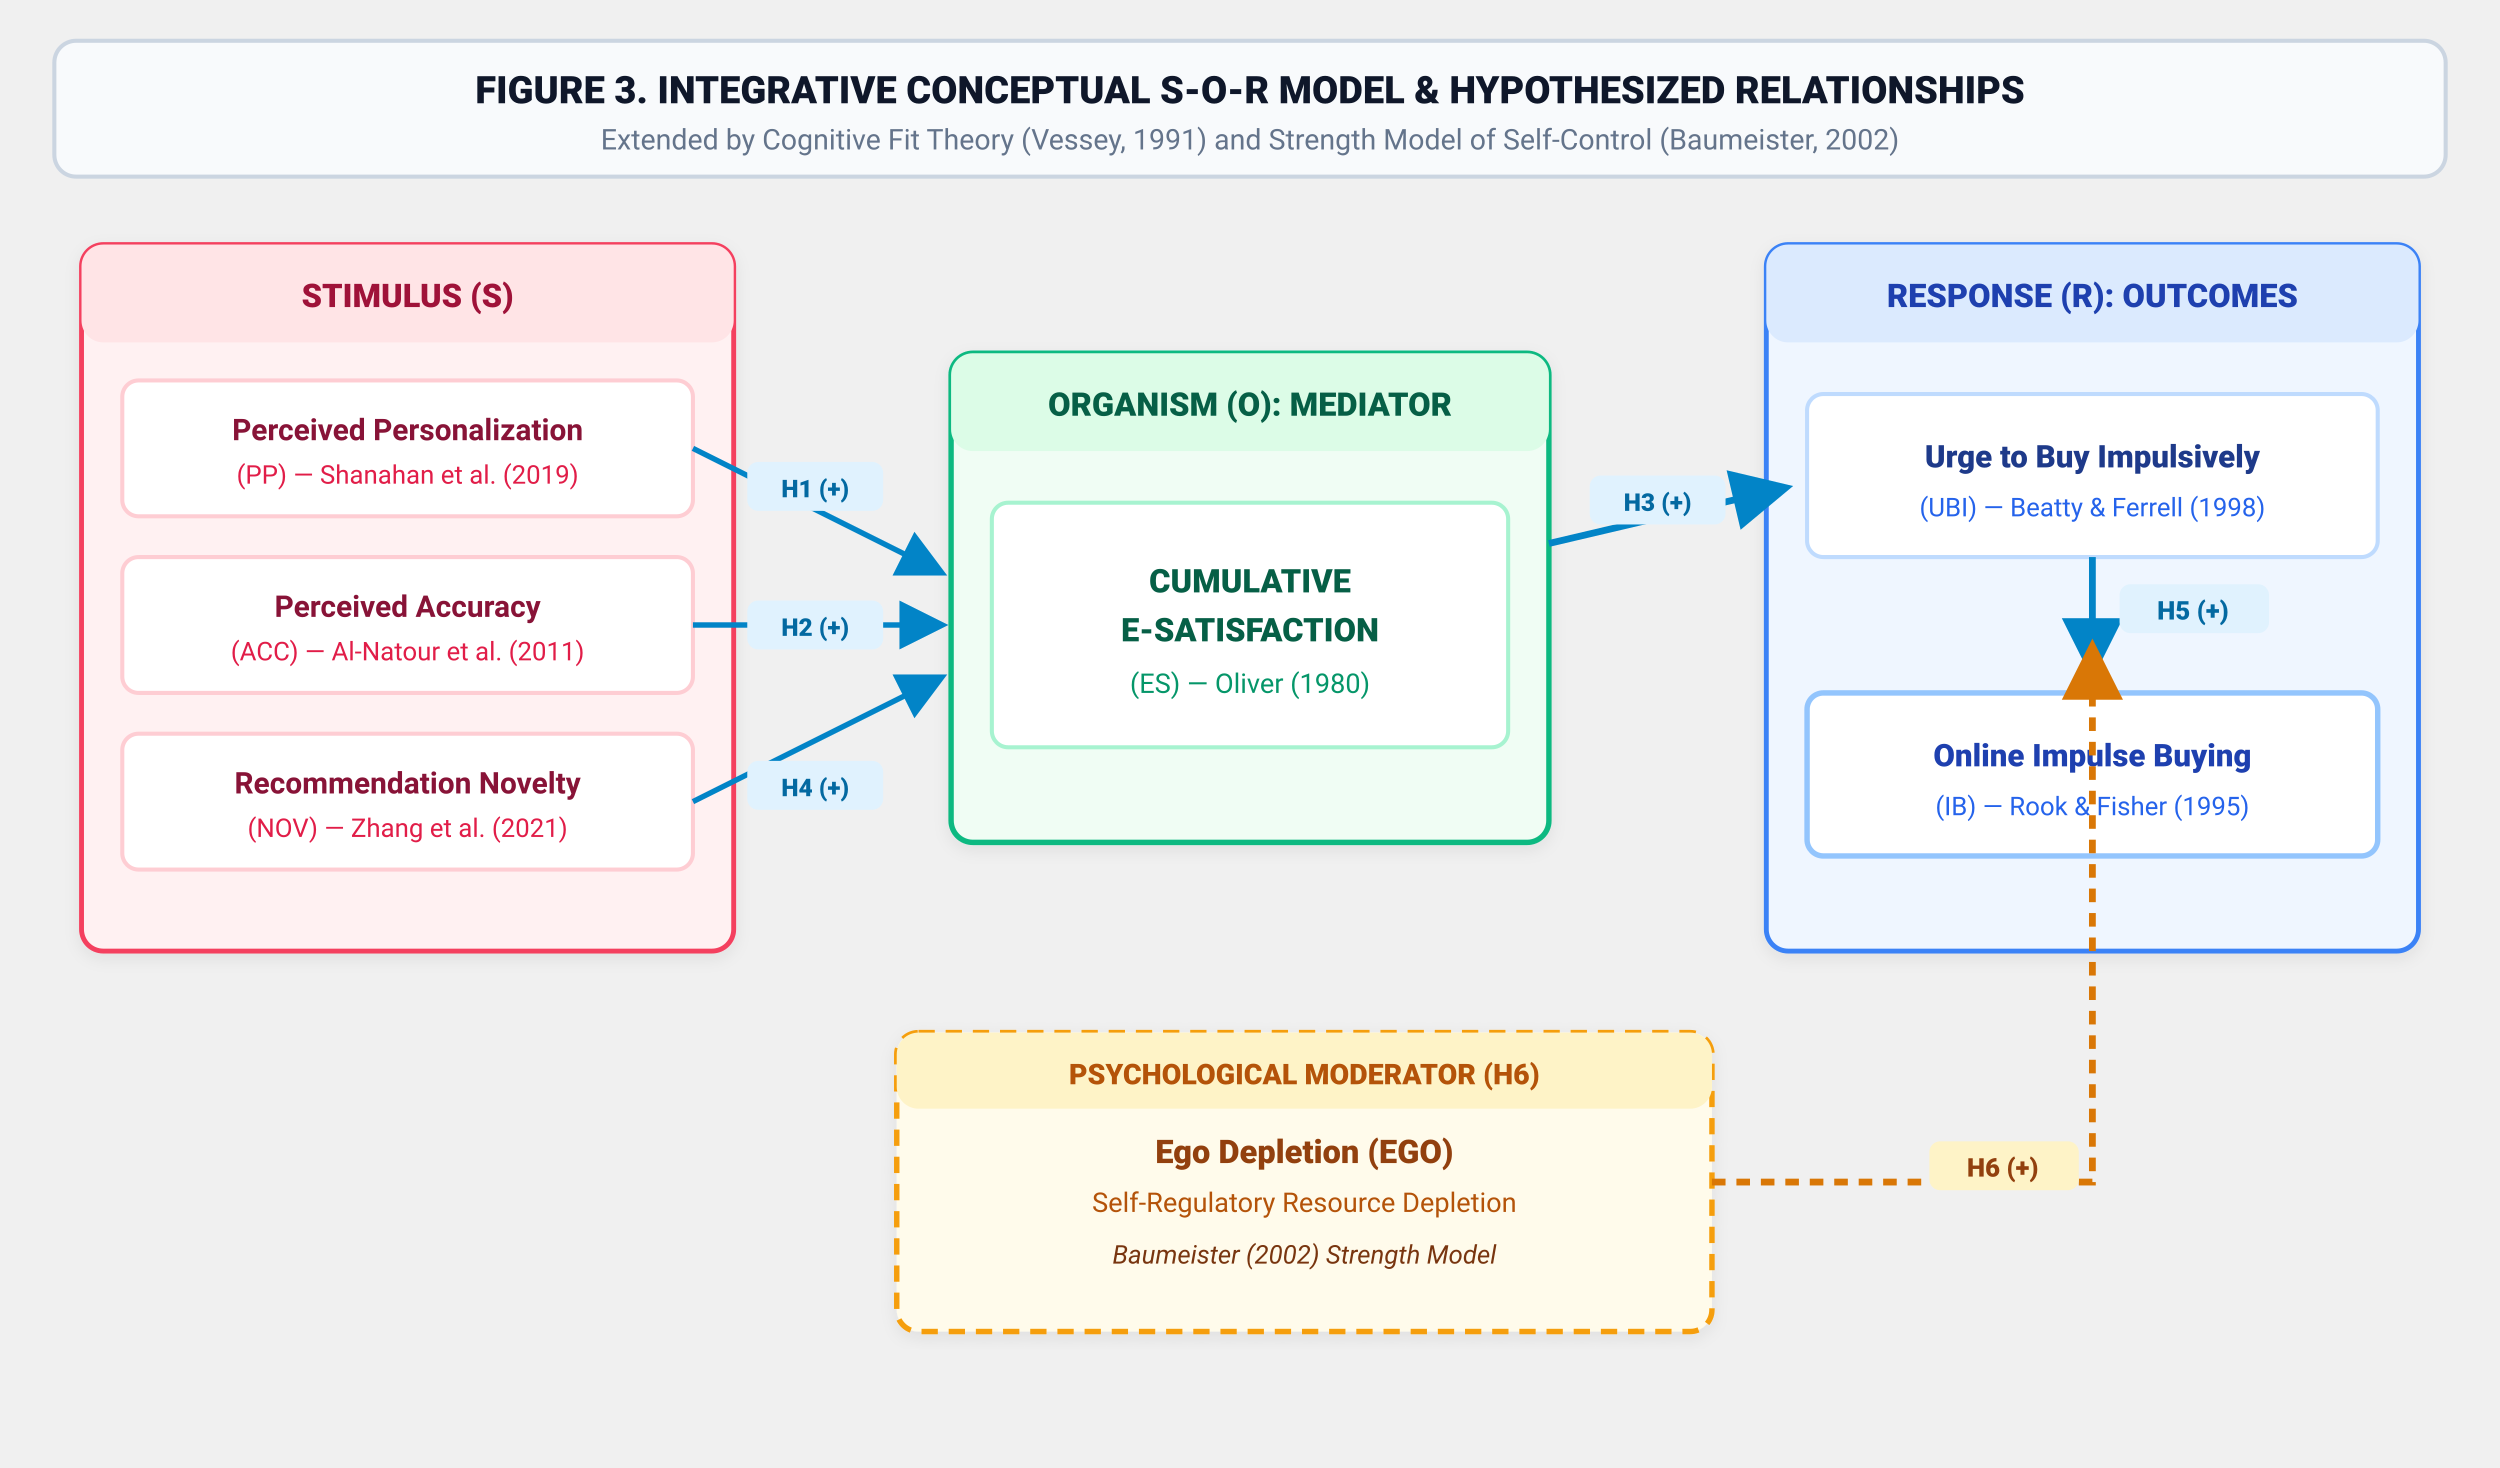
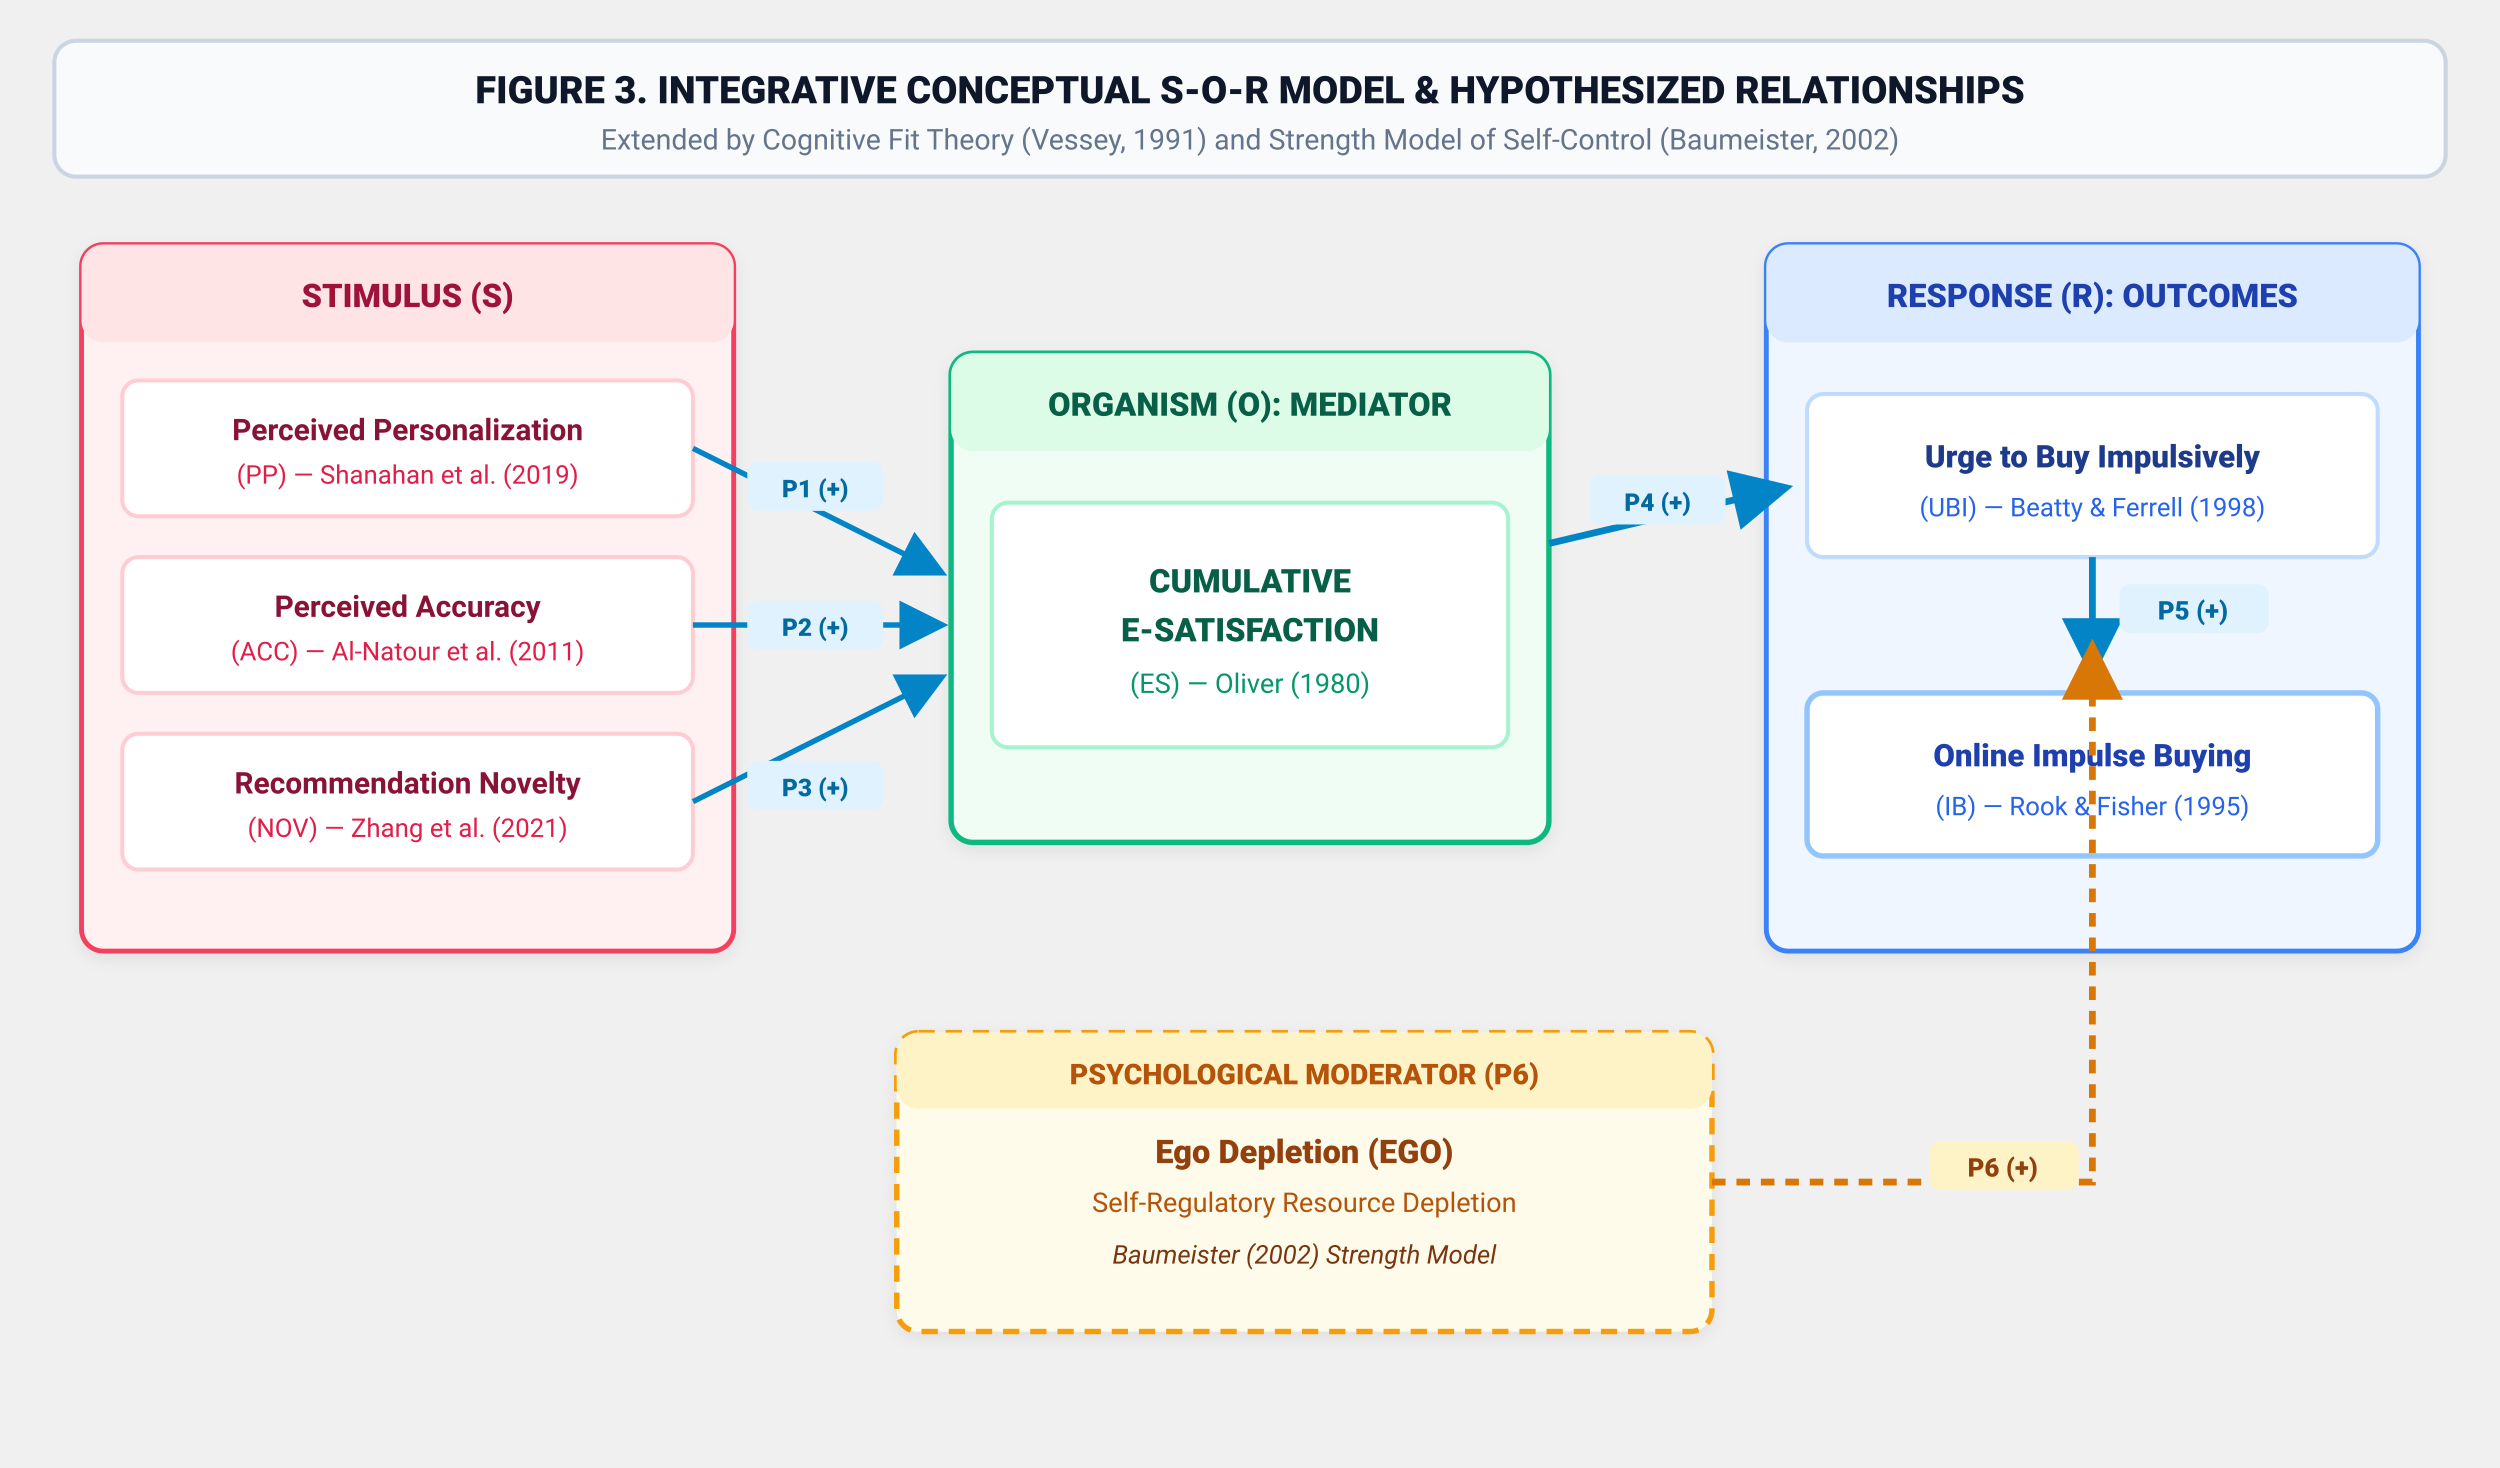
<svg xmlns="http://www.w3.org/2000/svg" viewBox="0 0 920 540" width="100%" height="auto" style="font-family:'Plus Jakarta Sans',-apple-system,BlinkMacSystemFont,Segoe UI,Roboto,sans-serif; background:#ffffff;">
  <defs>
    <marker id="marr" markerWidth="9" markerHeight="9" refX="7" refY="4.5" orient="auto">
      <path d="M 0 0 L 9 4.5 L 0 9 Z" fill="#0284c7" />
    </marker>
    <marker id="modarr" markerWidth="9" markerHeight="9" refX="7" refY="4.5" orient="auto">
      <path d="M 0 0 L 9 4.5 L 0 9 Z" fill="#d97706" />
    </marker>
    <filter id="sdrop" x="-6%" y="-6%" width="112%" height="112%">
      <feDropShadow dx="0" dy="2" stdDeviation="3" flood-opacity="0.07" />
    </filter>
  </defs>
  <rect x="20" y="15" width="880" height="50" rx="8" fill="#f8fafc" stroke="#cbd5e1" stroke-width="1.5" />
  <text x="460" y="38" text-anchor="middle" font-size="14" font-weight="800" fill="#0f172a">FIGURE 3. INTEGRATIVE CONCEPTUAL S-O-R MODEL &amp; HYPOTHESIZED RELATIONSHIPS</text>
  <text x="460" y="55" text-anchor="middle" font-size="10.5" fill="#64748b">Extended by Cognitive Fit Theory (Vessey, 1991) and Strength Model of Self-Control (Baumeister, 2002)</text>
  <rect x="30" y="90" width="240" height="260" rx="8" fill="#fff1f2" stroke="#f43f5e" stroke-width="1.8" filter="url(#sdrop)" />
  <rect x="30" y="90" width="240" height="36" rx="8" fill="#ffe4e6" />
  <text x="150" y="113" text-anchor="middle" font-size="12" font-weight="800" fill="#9f1239">STIMULUS (S)</text>
  <rect x="45" y="140" width="210" height="50" rx="6" fill="#ffffff" stroke="#fecdd3" stroke-width="1.5" />
  <text x="150" y="162" text-anchor="middle" font-size="11" font-weight="700" fill="#881337">Perceived Personalization</text>
  <text x="150" y="178" text-anchor="middle" font-size="9.5" fill="#e11d48">(PP) — Shanahan et al. (2019)</text>
  <rect x="45" y="205" width="210" height="50" rx="6" fill="#ffffff" stroke="#fecdd3" stroke-width="1.5" />
  <text x="150" y="227" text-anchor="middle" font-size="11" font-weight="700" fill="#881337">Perceived Accuracy</text>
  <text x="150" y="243" text-anchor="middle" font-size="9.5" fill="#e11d48">(ACC) — Al-Natour et al. (2011)</text>
  <rect x="45" y="270" width="210" height="50" rx="6" fill="#ffffff" stroke="#fecdd3" stroke-width="1.5" />
  <text x="150" y="292" text-anchor="middle" font-size="11" font-weight="700" fill="#881337">Recommendation Novelty</text>
  <text x="150" y="308" text-anchor="middle" font-size="9.5" fill="#e11d48">(NOV) — Zhang et al. (2021)</text>
  <rect x="350" y="130" width="220" height="180" rx="8" fill="#f0fdf4" stroke="#10b981" stroke-width="2" filter="url(#sdrop)" />
  <rect x="350" y="130" width="220" height="36" rx="8" fill="#dcfce7" />
  <text x="460" y="153" text-anchor="middle" font-size="12" font-weight="800" fill="#065f46">ORGANISM (O): MEDIATOR</text>
  <rect x="365" y="185" width="190" height="90" rx="6" fill="#ffffff" stroke="#a7f3d0" stroke-width="1.5" />
  <text x="460" y="218" text-anchor="middle" font-size="12" font-weight="800" fill="#065f46">CUMULATIVE</text>
  <text x="460" y="236" text-anchor="middle" font-size="12" font-weight="800" fill="#065f46">E-SATISFACTION</text>
  <text x="460" y="255" text-anchor="middle" font-size="10" fill="#059669">(ES) — Oliver (1980)</text>
  <rect x="650" y="90" width="240" height="260" rx="8" fill="#eff6ff" stroke="#3b82f6" stroke-width="1.8" filter="url(#sdrop)" />
  <rect x="650" y="90" width="240" height="36" rx="8" fill="#dbeafe" />
  <text x="770" y="113" text-anchor="middle" font-size="12" font-weight="800" fill="#1e40af">RESPONSE (R): OUTCOMES</text>
  <rect x="665" y="145" width="210" height="60" rx="6" fill="#ffffff" stroke="#bfdbfe" stroke-width="1.5" />
  <text x="770" y="172" text-anchor="middle" font-size="11.5" font-weight="800" fill="#1e3a8a">Urge to Buy Impulsively</text>
  <text x="770" y="190" text-anchor="middle" font-size="9.5" fill="#2563eb">(UBI) — Beatty &amp; Ferrell (1998)</text>
  <line x1="770" y1="205" x2="770" y2="245" stroke="#0284c7" stroke-width="2.5" marker-end="url(#marr)" />
  <rect x="780" y="215" width="55" height="18" rx="4" fill="#e0f2fe" />
-   <text x="807" y="228" text-anchor="middle" font-size="9.5" font-weight="800" fill="#0369a1">H5 (+)</text>
+   <text x="807" y="228" text-anchor="middle" font-size="9.5" font-weight="800" fill="#0369a1">P5 (+)</text>
  <rect x="665" y="255" width="210" height="60" rx="6" fill="#ffffff" stroke="#93c5fd" stroke-width="2" />
  <text x="770" y="282" text-anchor="middle" font-size="11.5" font-weight="800" fill="#1e40af">Online Impulse Buying</text>
  <text x="770" y="300" text-anchor="middle" font-size="9.5" fill="#2563eb">(IB) — Rook &amp; Fisher (1995)</text>
  <line x1="255" y1="165" x2="345" y2="210" stroke="#0284c7" stroke-width="2" marker-end="url(#marr)" />
  <rect x="275" y="170" width="50" height="18" rx="4" fill="#e0f2fe" />
-   <text x="300" y="183" text-anchor="middle" font-size="9" font-weight="800" fill="#0369a1">H1 (+)</text>
+   <text x="300" y="183" text-anchor="middle" font-size="9" font-weight="800" fill="#0369a1">P1 (+)</text>
  <line x1="255" y1="230" x2="345" y2="230" stroke="#0284c7" stroke-width="2" marker-end="url(#marr)" />
  <rect x="275" y="221" width="50" height="18" rx="4" fill="#e0f2fe" />
-   <text x="300" y="234" text-anchor="middle" font-size="9" font-weight="800" fill="#0369a1">H2 (+)</text>
+   <text x="300" y="234" text-anchor="middle" font-size="9" font-weight="800" fill="#0369a1">P2 (+)</text>
  <line x1="255" y1="295" x2="345" y2="250" stroke="#0284c7" stroke-width="2" marker-end="url(#marr)" />
  <rect x="275" y="280" width="50" height="18" rx="4" fill="#e0f2fe" />
-   <text x="300" y="293" text-anchor="middle" font-size="9" font-weight="800" fill="#0369a1">H4 (+)</text>
+   <text x="300" y="293" text-anchor="middle" font-size="9" font-weight="800" fill="#0369a1">P3 (+)</text>
  <line x1="570" y1="200" x2="655" y2="180" stroke="#0284c7" stroke-width="2.5" marker-end="url(#marr)" />
  <rect x="585" y="175" width="50" height="18" rx="4" fill="#e0f2fe" />
-   <text x="610" y="188" text-anchor="middle" font-size="9" font-weight="800" fill="#0369a1">H3 (+)</text>
+   <text x="610" y="188" text-anchor="middle" font-size="9" font-weight="800" fill="#0369a1">P4 (+)</text>
  <rect x="330" y="380" width="300" height="110" rx="8" fill="#fffbeb" stroke="#f59e0b" stroke-width="2" stroke-dasharray="6,4" filter="url(#sdrop)" />
  <rect x="330" y="380" width="300" height="28" rx="8" fill="#fef3c7" />
-   <text x="480" y="399" text-anchor="middle" font-size="10.5" font-weight="800" fill="#b45309">PSYCHOLOGICAL MODERATOR (H6)</text>
+   <text x="480" y="399" text-anchor="middle" font-size="10.5" font-weight="800" fill="#b45309">PSYCHOLOGICAL MODERATOR (P6)</text>
  <text x="480" y="428" text-anchor="middle" font-size="12" font-weight="800" fill="#92400e">Ego Depletion (EGO)</text>
  <text x="480" y="446" text-anchor="middle" font-size="10" fill="#b45309">Self-Regulatory Resource Depletion</text>
  <text x="480" y="465" text-anchor="middle" font-size="9.5" font-style="italic" fill="#78350f">Baumeister (2002) Strength Model</text>
  <path d="M 630 435 L 770 435 L 770 240" fill="none" stroke="#d97706" stroke-width="2.5" stroke-dasharray="5,4" marker-end="url(#modarr)" />
  <rect x="710" y="420" width="55" height="18" rx="4" fill="#fef3c7" />
-   <text x="737" y="433" text-anchor="middle" font-size="9.5" font-weight="800" fill="#92400e">H6 (+)</text>
+   <text x="737" y="433" text-anchor="middle" font-size="9.5" font-weight="800" fill="#92400e">P6 (+)</text>
</svg>
